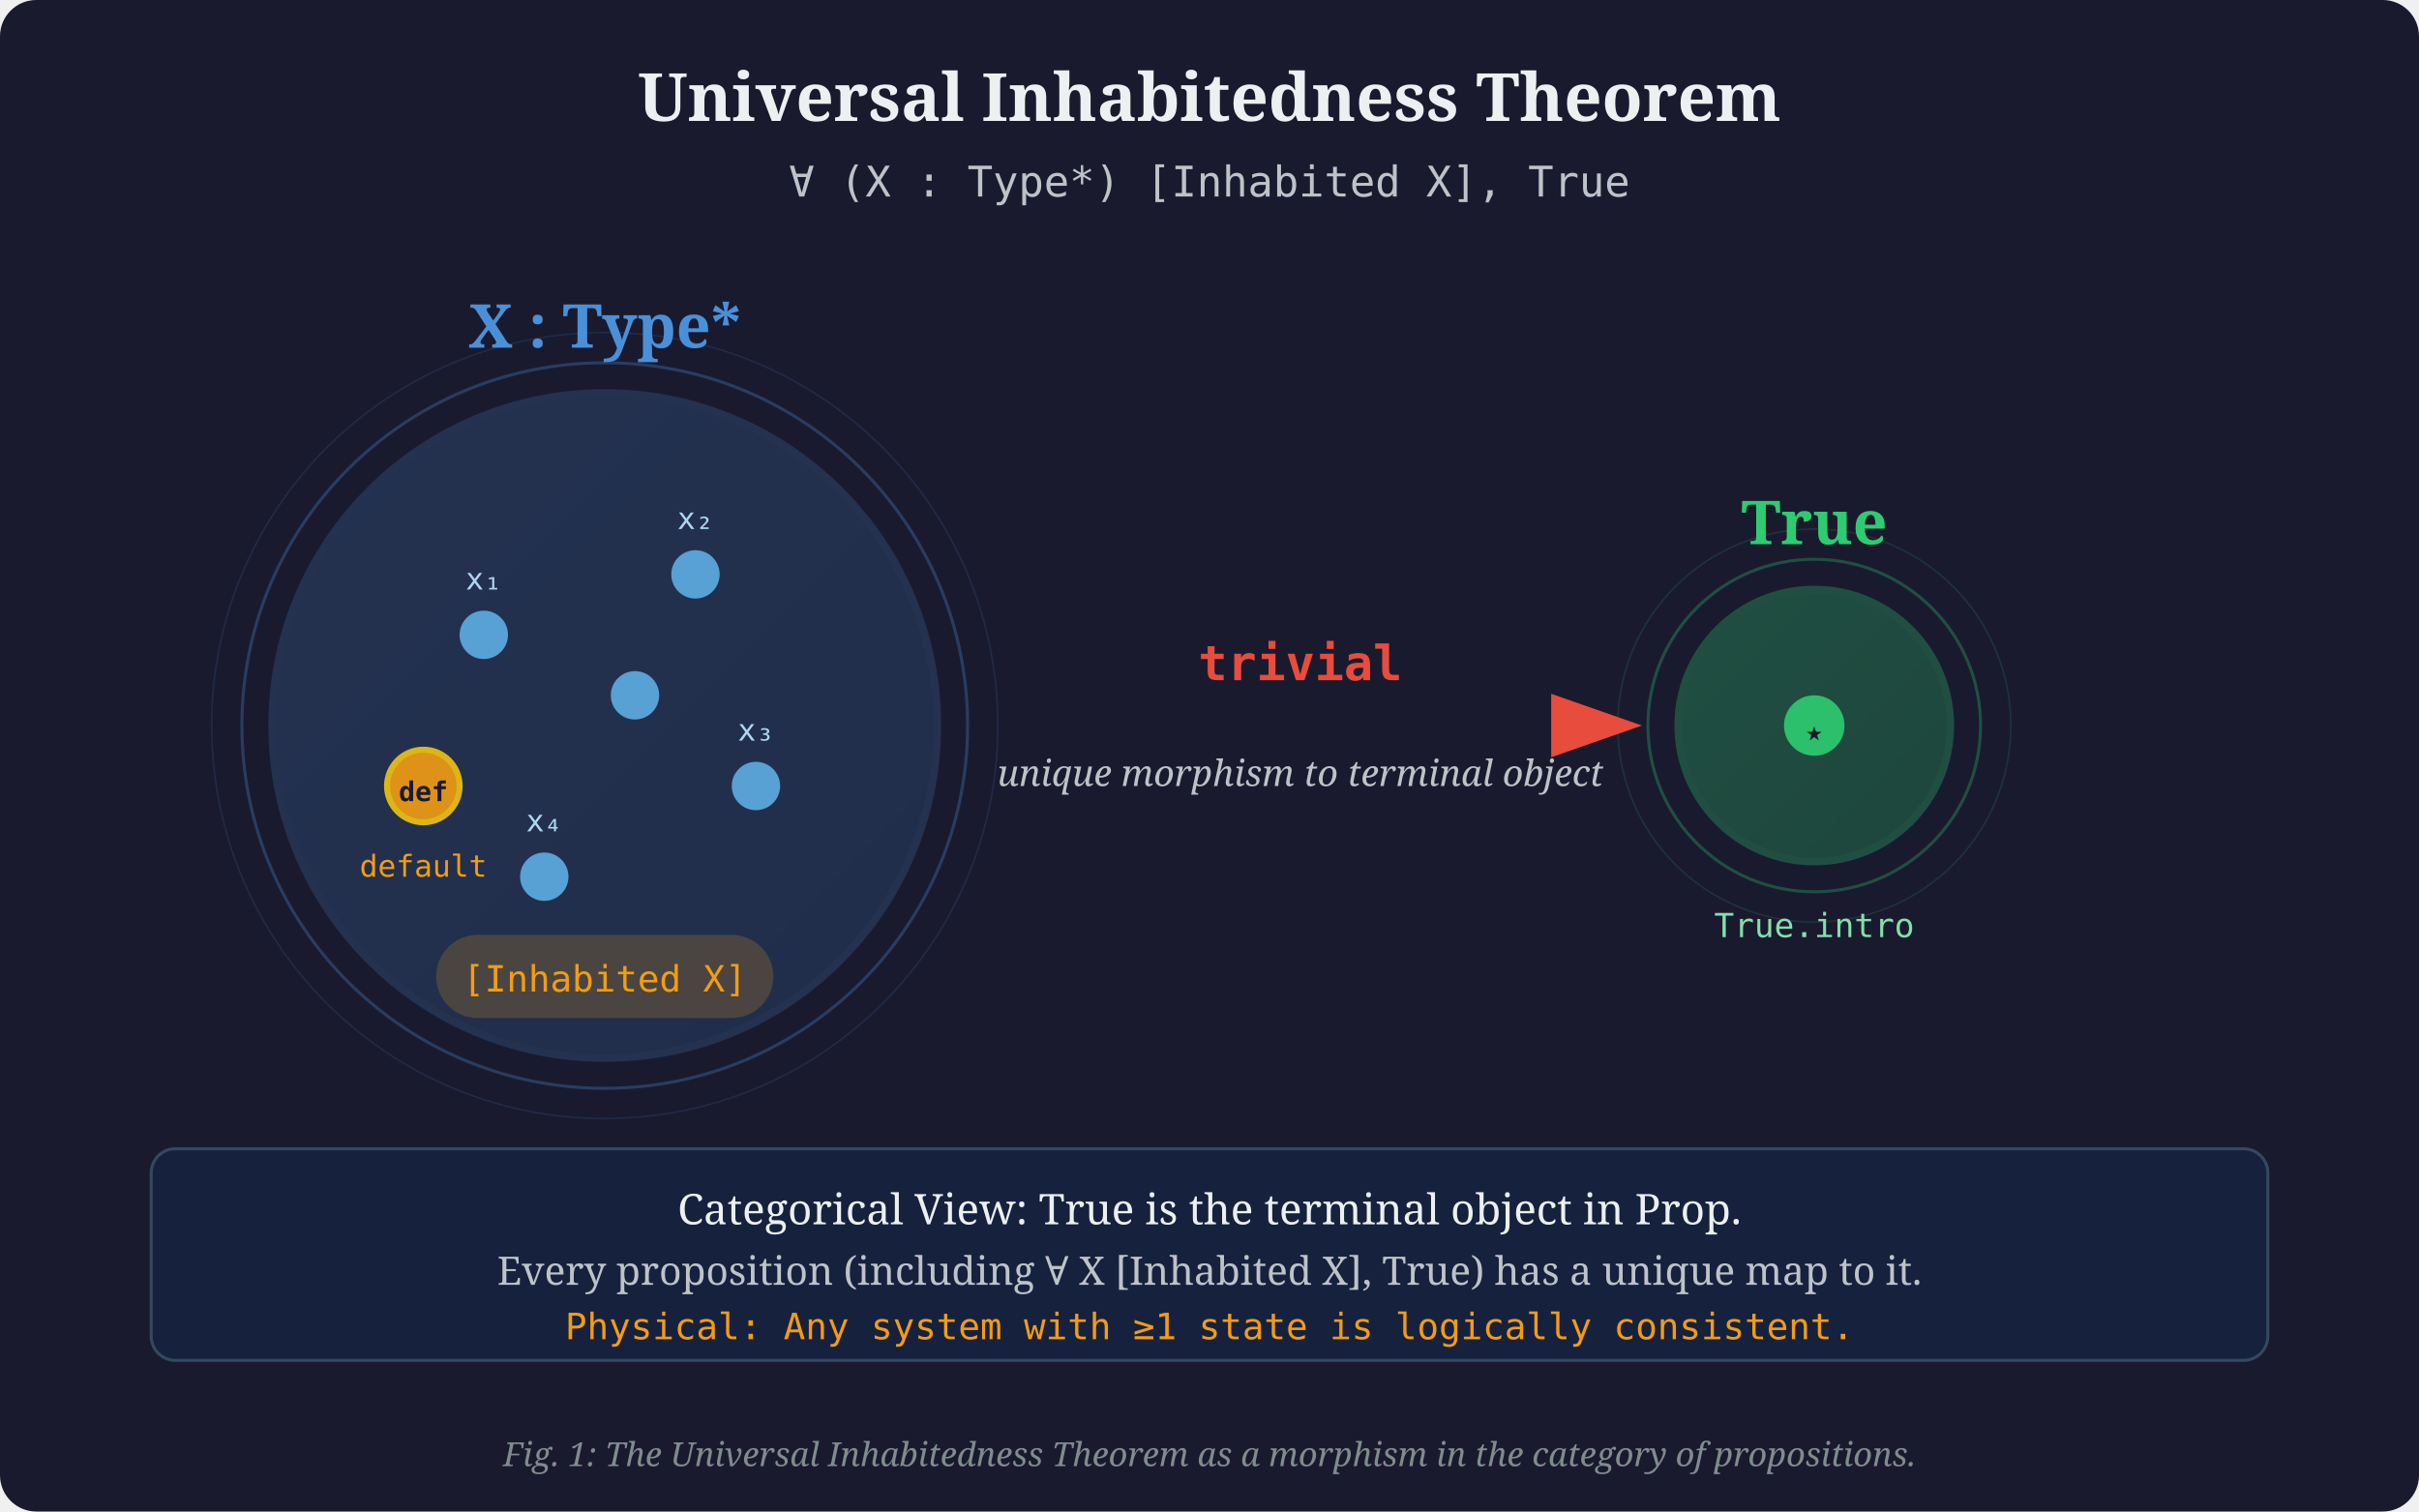
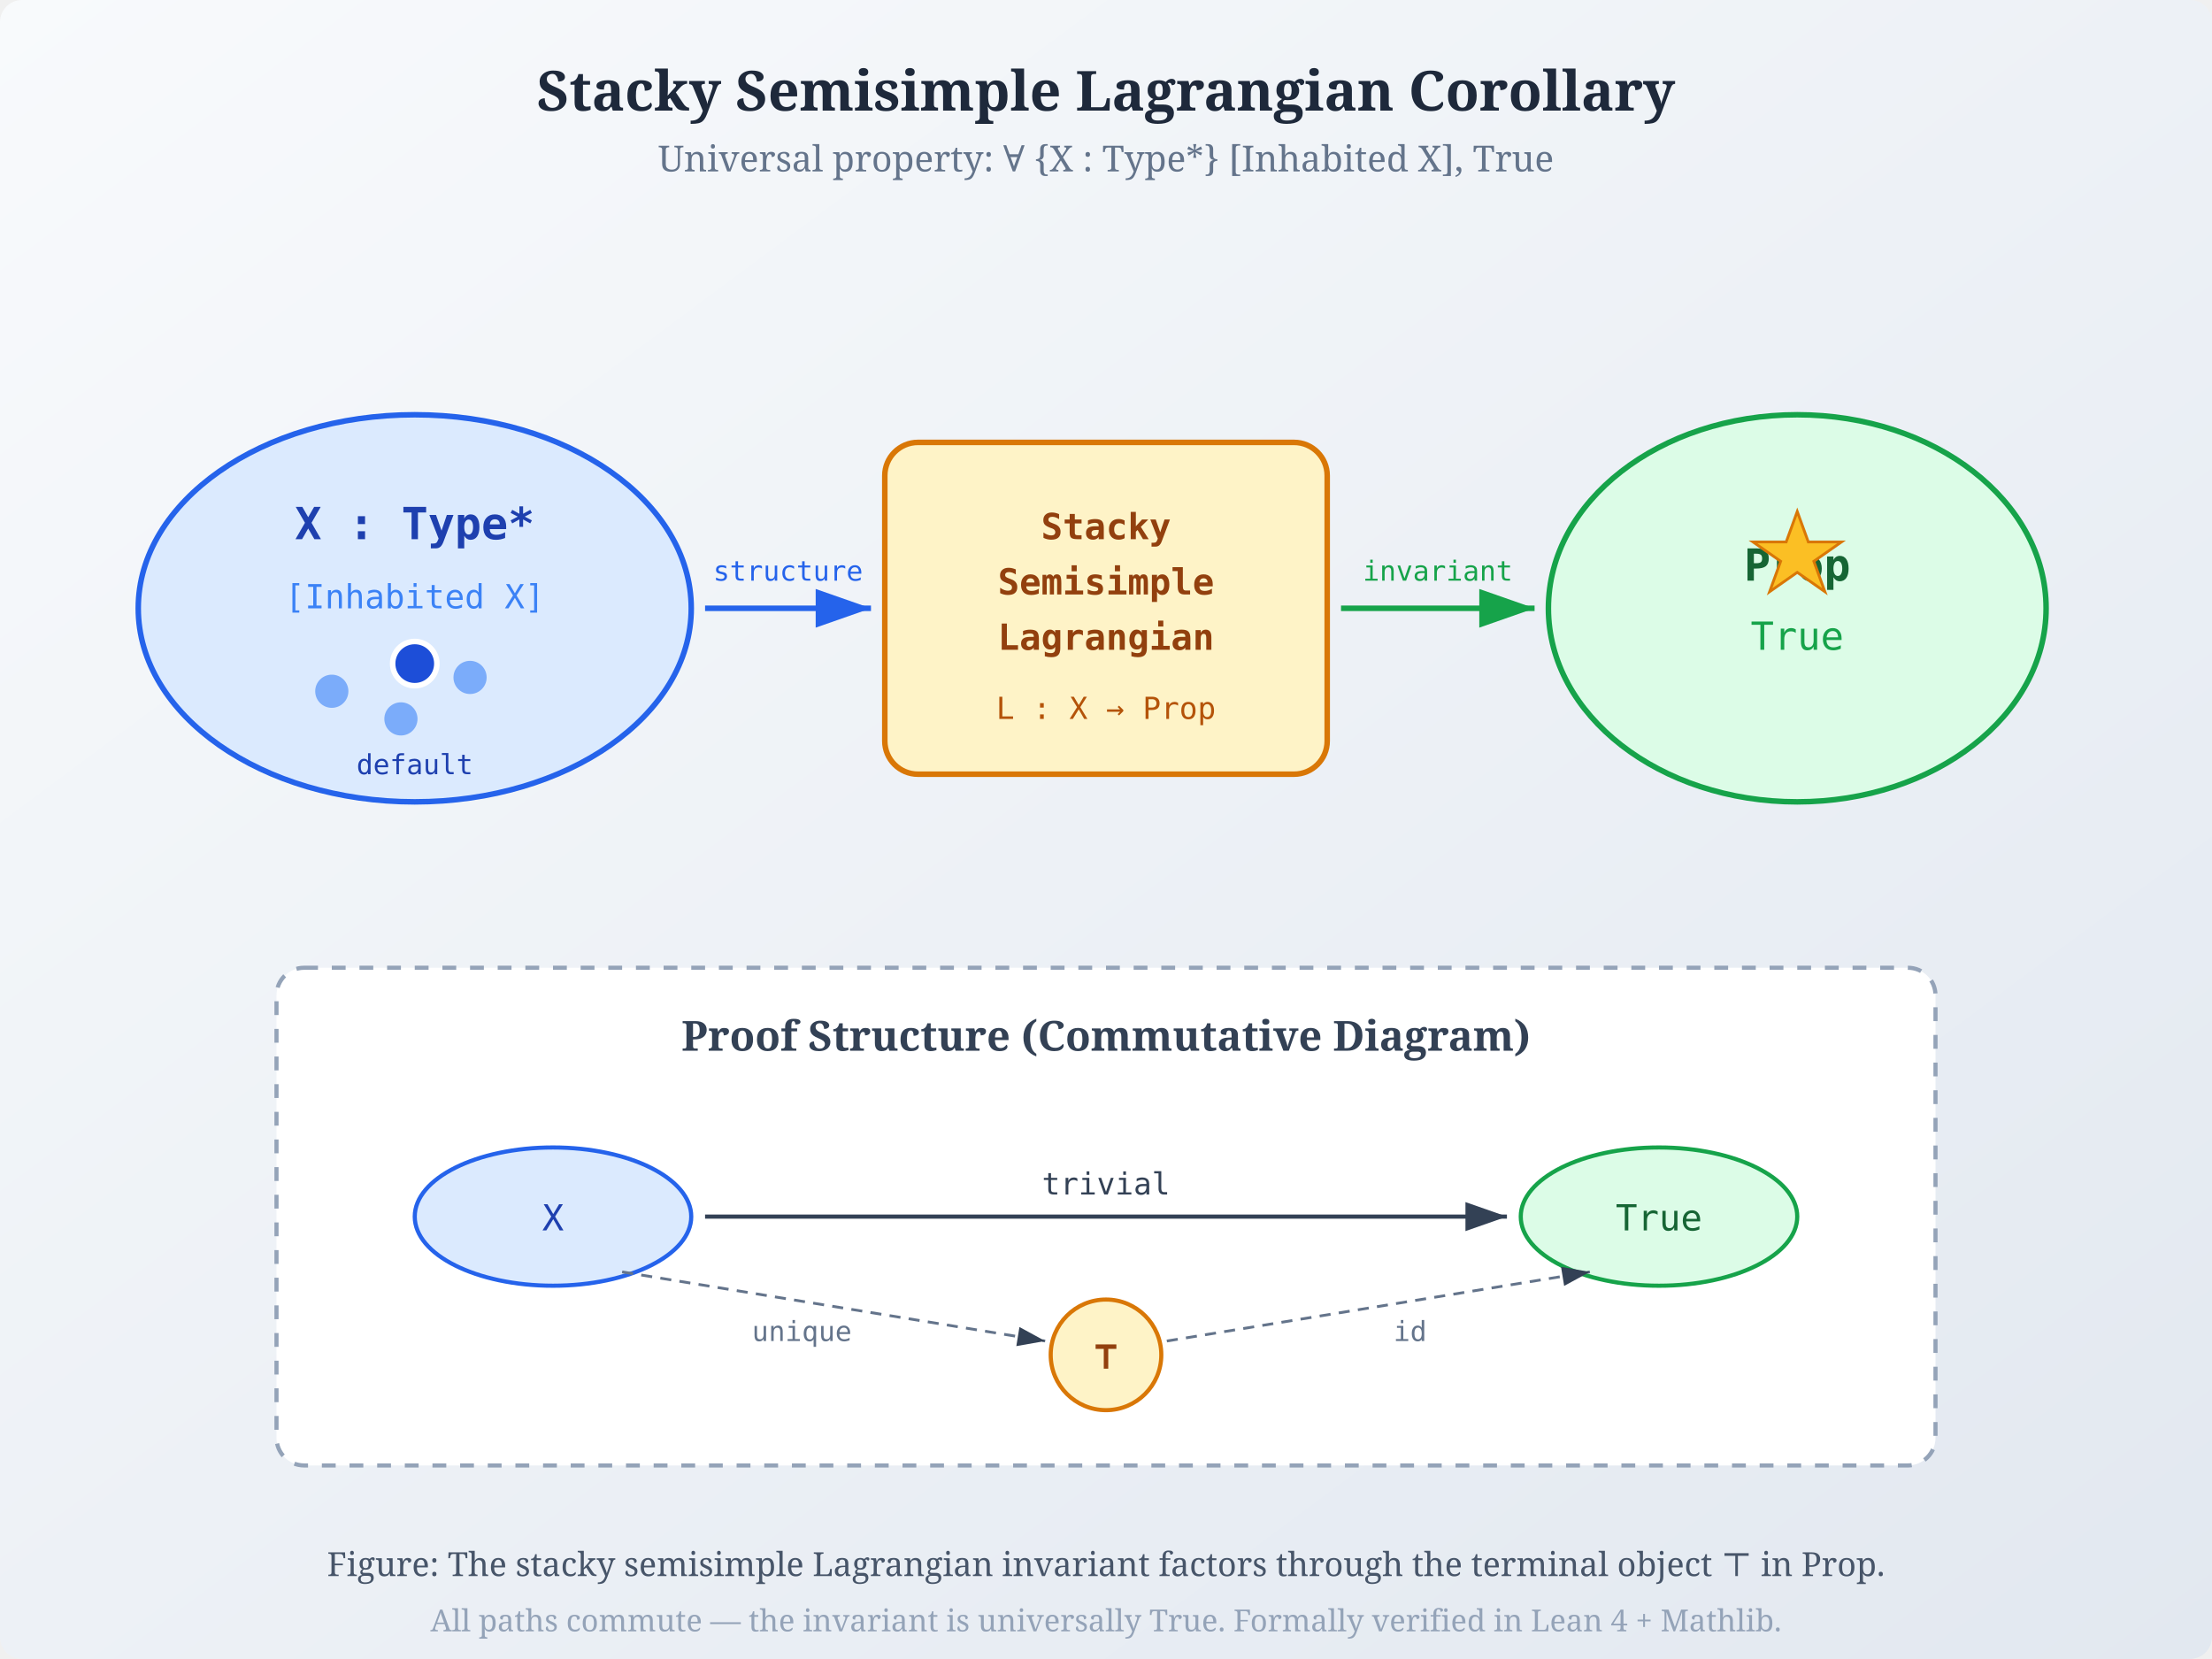
- <svg xmlns="http://www.w3.org/2000/svg" viewBox="0 0 800 500" width="800" height="500">
+ <svg xmlns="http://www.w3.org/2000/svg" viewBox="0 0 800 600" width="800" height="600">
  <defs>
-     <linearGradient id="typeGrad" x1="0%" y1="0%" x2="100%" y2="100%">
-       <stop offset="0%" style="stop-color:#4A90D9;stop-opacity:1" />
-       <stop offset="100%" style="stop-color:#357ABD;stop-opacity:1" />
+     <marker id="arrowhead" markerWidth="10" markerHeight="7" refX="10" refY="3.5" orient="auto">
+       <polygon points="0 0, 10 3.5, 0 7" fill="#334155" />
+     </marker>
+     <marker id="arrowhead-blue" markerWidth="10" markerHeight="7" refX="10" refY="3.5" orient="auto">
+       <polygon points="0 0, 10 3.5, 0 7" fill="#2563eb" />
+     </marker>
+     <marker id="arrowhead-green" markerWidth="10" markerHeight="7" refX="10" refY="3.5" orient="auto">
+       <polygon points="0 0, 10 3.5, 0 7" fill="#16a34a" />
+     </marker>
+     <linearGradient id="bg-grad" x1="0%" y1="0%" x2="100%" y2="100%">
+       <stop offset="0%" style="stop-color:#f8fafc;stop-opacity:1" />
+       <stop offset="100%" style="stop-color:#e2e8f0;stop-opacity:1" />
    </linearGradient>
-     <linearGradient id="trueGrad" x1="0%" y1="0%" x2="100%" y2="100%">
-       <stop offset="0%" style="stop-color:#2ECC71;stop-opacity:1" />
-       <stop offset="100%" style="stop-color:#27AE60;stop-opacity:1" />
-     </linearGradient>
-     <linearGradient id="arrowGrad" x1="0%" y1="0%" x2="100%" y2="0%">
-       <stop offset="0%" style="stop-color:#E74C3C;stop-opacity:1" />
-       <stop offset="100%" style="stop-color:#F39C12;stop-opacity:1" />
-     </linearGradient>
-     <marker id="arrowhead" markerWidth="10" markerHeight="7" refX="9" refY="3.5" orient="auto">
-       <polygon points="0 0, 10 3.5, 0 7" fill="#E74C3C" />
-     </marker>
  </defs>
-   <rect width="800" height="500" rx="12" fill="#1a1a2e" />
-   <text x="400" y="40" text-anchor="middle" font-family="Georgia, serif" font-size="22" fill="#ECF0F1" font-weight="bold">
-     Universal Inhabitedness Theorem
+   <rect width="800" height="600" fill="url(#bg-grad)" rx="8" />
+   <text x="400" y="40" text-anchor="middle" font-family="Georgia, serif" font-size="20" font-weight="bold" fill="#1e293b">
+     Stacky Semisimple Lagrangian Corollary
  </text>
-   <text x="400" y="65" text-anchor="middle" font-family="monospace" font-size="14" fill="#BDC3C7">
-     ∀ (X : Type*) [Inhabited X], True
+   <text x="400" y="62" text-anchor="middle" font-family="Georgia, serif" font-size="13" fill="#64748b">
+     Universal property: ∀ {X : Type*} [Inhabited X], True
  </text>
-   <g transform="translate(200, 240)">
-     <circle cx="0" cy="0" r="120" fill="none" stroke="#4A90D9" stroke-width="1" opacity="0.3" />
-     <circle cx="0" cy="0" r="130" fill="none" stroke="#4A90D9" stroke-width="0.5" opacity="0.15" />
-     <circle cx="0" cy="0" r="110" fill="url(#typeGrad)" opacity="0.2" stroke="#4A90D9" stroke-width="2.5" />
-     <text x="0" y="-125" text-anchor="middle" font-family="Georgia, serif" font-size="20" fill="#4A90D9" font-weight="bold">
-       X : Type*
-     </text>
-     <circle cx="-40" cy="-30" r="8" fill="#5DADE2" opacity="0.9" />
-     <text x="-40" y="-45" text-anchor="middle" font-family="monospace" font-size="10" fill="#AED6F1">x₁</text>
-     <circle cx="30" cy="-50" r="8" fill="#5DADE2" opacity="0.9" />
-     <text x="30" y="-65" text-anchor="middle" font-family="monospace" font-size="10" fill="#AED6F1">x₂</text>
-     <circle cx="50" cy="20" r="8" fill="#5DADE2" opacity="0.9" />
-     <text x="50" y="5" text-anchor="middle" font-family="monospace" font-size="10" fill="#AED6F1">x₃</text>
-     <circle cx="-20" cy="50" r="8" fill="#5DADE2" opacity="0.9" />
-     <text x="-20" y="35" text-anchor="middle" font-family="monospace" font-size="10" fill="#AED6F1">x₄</text>
-     <circle cx="10" cy="-10" r="8" fill="#5DADE2" opacity="0.9" />
-     <circle cx="-60" cy="20" r="12" fill="#F39C12" opacity="0.9" stroke="#F1C40F" stroke-width="2" />
-     <text x="-60" y="25" text-anchor="middle" font-family="monospace" font-size="9" fill="#1a1a2e" font-weight="bold">def</text>
-     <text x="-60" y="50" text-anchor="middle" font-family="monospace" font-size="10" fill="#F39C12">default</text>
-     <rect x="-55" y="70" width="110" height="26" rx="13" fill="#F39C12" opacity="0.2" stroke="#F39C12" stroke-width="1.5" />
-     <text x="0" y="88" text-anchor="middle" font-family="monospace" font-size="12" fill="#F39C12">[Inhabited X]</text>
-   </g>
-   <g transform="translate(600, 240)">
-     <circle cx="0" cy="0" r="55" fill="none" stroke="#2ECC71" stroke-width="1" opacity="0.3" />
-     <circle cx="0" cy="0" r="65" fill="none" stroke="#2ECC71" stroke-width="0.5" opacity="0.15" />
-     <circle cx="0" cy="0" r="45" fill="url(#trueGrad)" opacity="0.3" stroke="#2ECC71" stroke-width="2.5" />
-     <circle cx="0" cy="0" r="10" fill="#2ECC71" opacity="0.9" />
-     <text x="0" y="5" text-anchor="middle" font-family="monospace" font-size="9" fill="#1a1a2e" font-weight="bold">★</text>
-     <text x="0" y="-60" text-anchor="middle" font-family="Georgia, serif" font-size="20" fill="#2ECC71" font-weight="bold">
-       True
-     </text>
-     <text x="0" y="70" text-anchor="middle" font-family="monospace" font-size="11" fill="#82E0AA">True.intro</text>
-   </g>
-   <line x1="320" y1="240" x2="540" y2="240" stroke="url(#arrowGrad)" stroke-width="3" marker-end="url(#arrowhead)" stroke-dasharray="8,4" />
-   <text x="430" y="225" text-anchor="middle" font-family="monospace" font-size="16" fill="#E74C3C" font-weight="bold">
-     trivial
+   <ellipse cx="150" cy="220" rx="100" ry="70" fill="#dbeafe" stroke="#2563eb" stroke-width="2" />
+   <text x="150" y="195" text-anchor="middle" font-family="monospace" font-size="16" font-weight="bold" fill="#1e40af">X : Type*</text>
+   <text x="150" y="220" text-anchor="middle" font-family="monospace" font-size="12" fill="#3b82f6">[Inhabited X]</text>
+   <circle cx="120" cy="250" r="6" fill="#3b82f6" opacity="0.6" />
+   <circle cx="145" cy="260" r="6" fill="#3b82f6" opacity="0.6" />
+   <circle cx="170" cy="245" r="6" fill="#3b82f6" opacity="0.6" />
+   <circle cx="150" cy="240" r="8" fill="#1d4ed8" stroke="#fff" stroke-width="2" />
+   <text x="150" y="280" text-anchor="middle" font-family="monospace" font-size="10" fill="#1e40af">default</text>
+   <rect x="320" y="160" width="160" height="120" rx="12" fill="#fef3c7" stroke="#d97706" stroke-width="2" />
+   <text x="400" y="195" text-anchor="middle" font-family="monospace" font-size="13" font-weight="bold" fill="#92400e">Stacky</text>
+   <text x="400" y="215" text-anchor="middle" font-family="monospace" font-size="13" font-weight="bold" fill="#92400e">Semisimple</text>
+   <text x="400" y="235" text-anchor="middle" font-family="monospace" font-size="13" font-weight="bold" fill="#92400e">Lagrangian</text>
+   <text x="400" y="260" text-anchor="middle" font-family="monospace" font-size="11" fill="#b45309">L : X → Prop</text>
+   <ellipse cx="650" cy="220" rx="90" ry="70" fill="#dcfce7" stroke="#16a34a" stroke-width="2" />
+   <text x="650" y="210" text-anchor="middle" font-family="monospace" font-size="16" font-weight="bold" fill="#166534">Prop</text>
+   <text x="650" y="235" text-anchor="middle" font-family="monospace" font-size="14" fill="#16a34a">True</text>
+   <polygon points="650,185 654,196 666,196 656,203 660,214 650,207 640,214 644,203 634,196 646,196" fill="#fbbf24" stroke="#d97706" stroke-width="1" />
+   <line x1="255" y1="220" x2="315" y2="220" stroke="#2563eb" stroke-width="2" marker-end="url(#arrowhead-blue)" />
+   <text x="285" y="210" text-anchor="middle" font-family="monospace" font-size="10" fill="#2563eb">structure</text>
+   <line x1="485" y1="220" x2="555" y2="220" stroke="#16a34a" stroke-width="2" marker-end="url(#arrowhead-green)" />
+   <text x="520" y="210" text-anchor="middle" font-family="monospace" font-size="10" fill="#16a34a">invariant</text>
+   <rect x="100" y="350" width="600" height="180" rx="10" fill="#fff" stroke="#94a3b8" stroke-width="1.5" stroke-dasharray="5,5" />
+   <text x="400" y="380" text-anchor="middle" font-family="Georgia, serif" font-size="15" font-weight="bold" fill="#334155">Proof Structure (Commutative Diagram)</text>
+   <ellipse cx="200" cy="440" rx="50" ry="25" fill="#dbeafe" stroke="#2563eb" stroke-width="1.5" />
+   <text x="200" y="445" text-anchor="middle" font-family="monospace" font-size="13" fill="#1e40af">X</text>
+   <ellipse cx="600" cy="440" rx="50" ry="25" fill="#dcfce7" stroke="#16a34a" stroke-width="1.5" />
+   <text x="600" y="445" text-anchor="middle" font-family="monospace" font-size="13" fill="#166534">True</text>
+   <circle cx="400" cy="490" r="20" fill="#fef3c7" stroke="#d97706" stroke-width="1.5" />
+   <text x="400" y="495" text-anchor="middle" font-family="monospace" font-size="14" font-weight="bold" fill="#92400e">⊤</text>
+   <line x1="255" y1="440" x2="545" y2="440" stroke="#334155" stroke-width="1.5" marker-end="url(#arrowhead)" />
+   <text x="400" y="432" text-anchor="middle" font-family="monospace" font-size="11" fill="#334155">trivial</text>
+   <line x1="225" y1="460" x2="378" y2="485" stroke="#64748b" stroke-width="1" stroke-dasharray="4,3" marker-end="url(#arrowhead)" />
+   <text x="290" y="485" text-anchor="middle" font-family="monospace" font-size="10" fill="#64748b">unique</text>
+   <line x1="422" y1="485" x2="575" y2="460" stroke="#64748b" stroke-width="1" stroke-dasharray="4,3" marker-end="url(#arrowhead)" />
+   <text x="510" y="485" text-anchor="middle" font-family="monospace" font-size="10" fill="#64748b">id</text>
+   <text x="400" y="570" text-anchor="middle" font-family="Georgia, serif" font-size="12" fill="#475569">
+     Figure: The stacky semisimple Lagrangian invariant factors through the terminal object ⊤ in Prop.
  </text>
-   <text x="430" y="260" text-anchor="middle" font-family="Georgia, serif" font-size="12" fill="#BDC3C7" font-style="italic">
-     unique morphism to terminal object
-   </text>
-   <rect x="50" y="380" width="700" height="70" rx="8" fill="#16213e" stroke="#34495E" stroke-width="1" />
-   <text x="400" y="405" text-anchor="middle" font-family="Georgia, serif" font-size="14" fill="#ECF0F1">
-     Categorical View: True is the terminal object in Prop.
-   </text>
-   <text x="400" y="425" text-anchor="middle" font-family="Georgia, serif" font-size="13" fill="#BDC3C7">
-     Every proposition (including ∀ X [Inhabited X], True) has a unique map to it.
-   </text>
-   <text x="400" y="443" text-anchor="middle" font-family="monospace" font-size="12" fill="#F39C12">
-     Physical: Any system with ≥1 state is logically consistent.
-   </text>
-   <text x="400" y="485" text-anchor="middle" font-family="Georgia, serif" font-size="11" fill="#7F8C8D" font-style="italic">
-     Fig. 1: The Universal Inhabitedness Theorem as a morphism in the category of propositions.
+   <text x="400" y="590" text-anchor="middle" font-family="Georgia, serif" font-size="11" fill="#94a3b8">
+     All paths commute — the invariant is universally True. Formally verified in Lean 4 + Mathlib.
  </text>
</svg>
